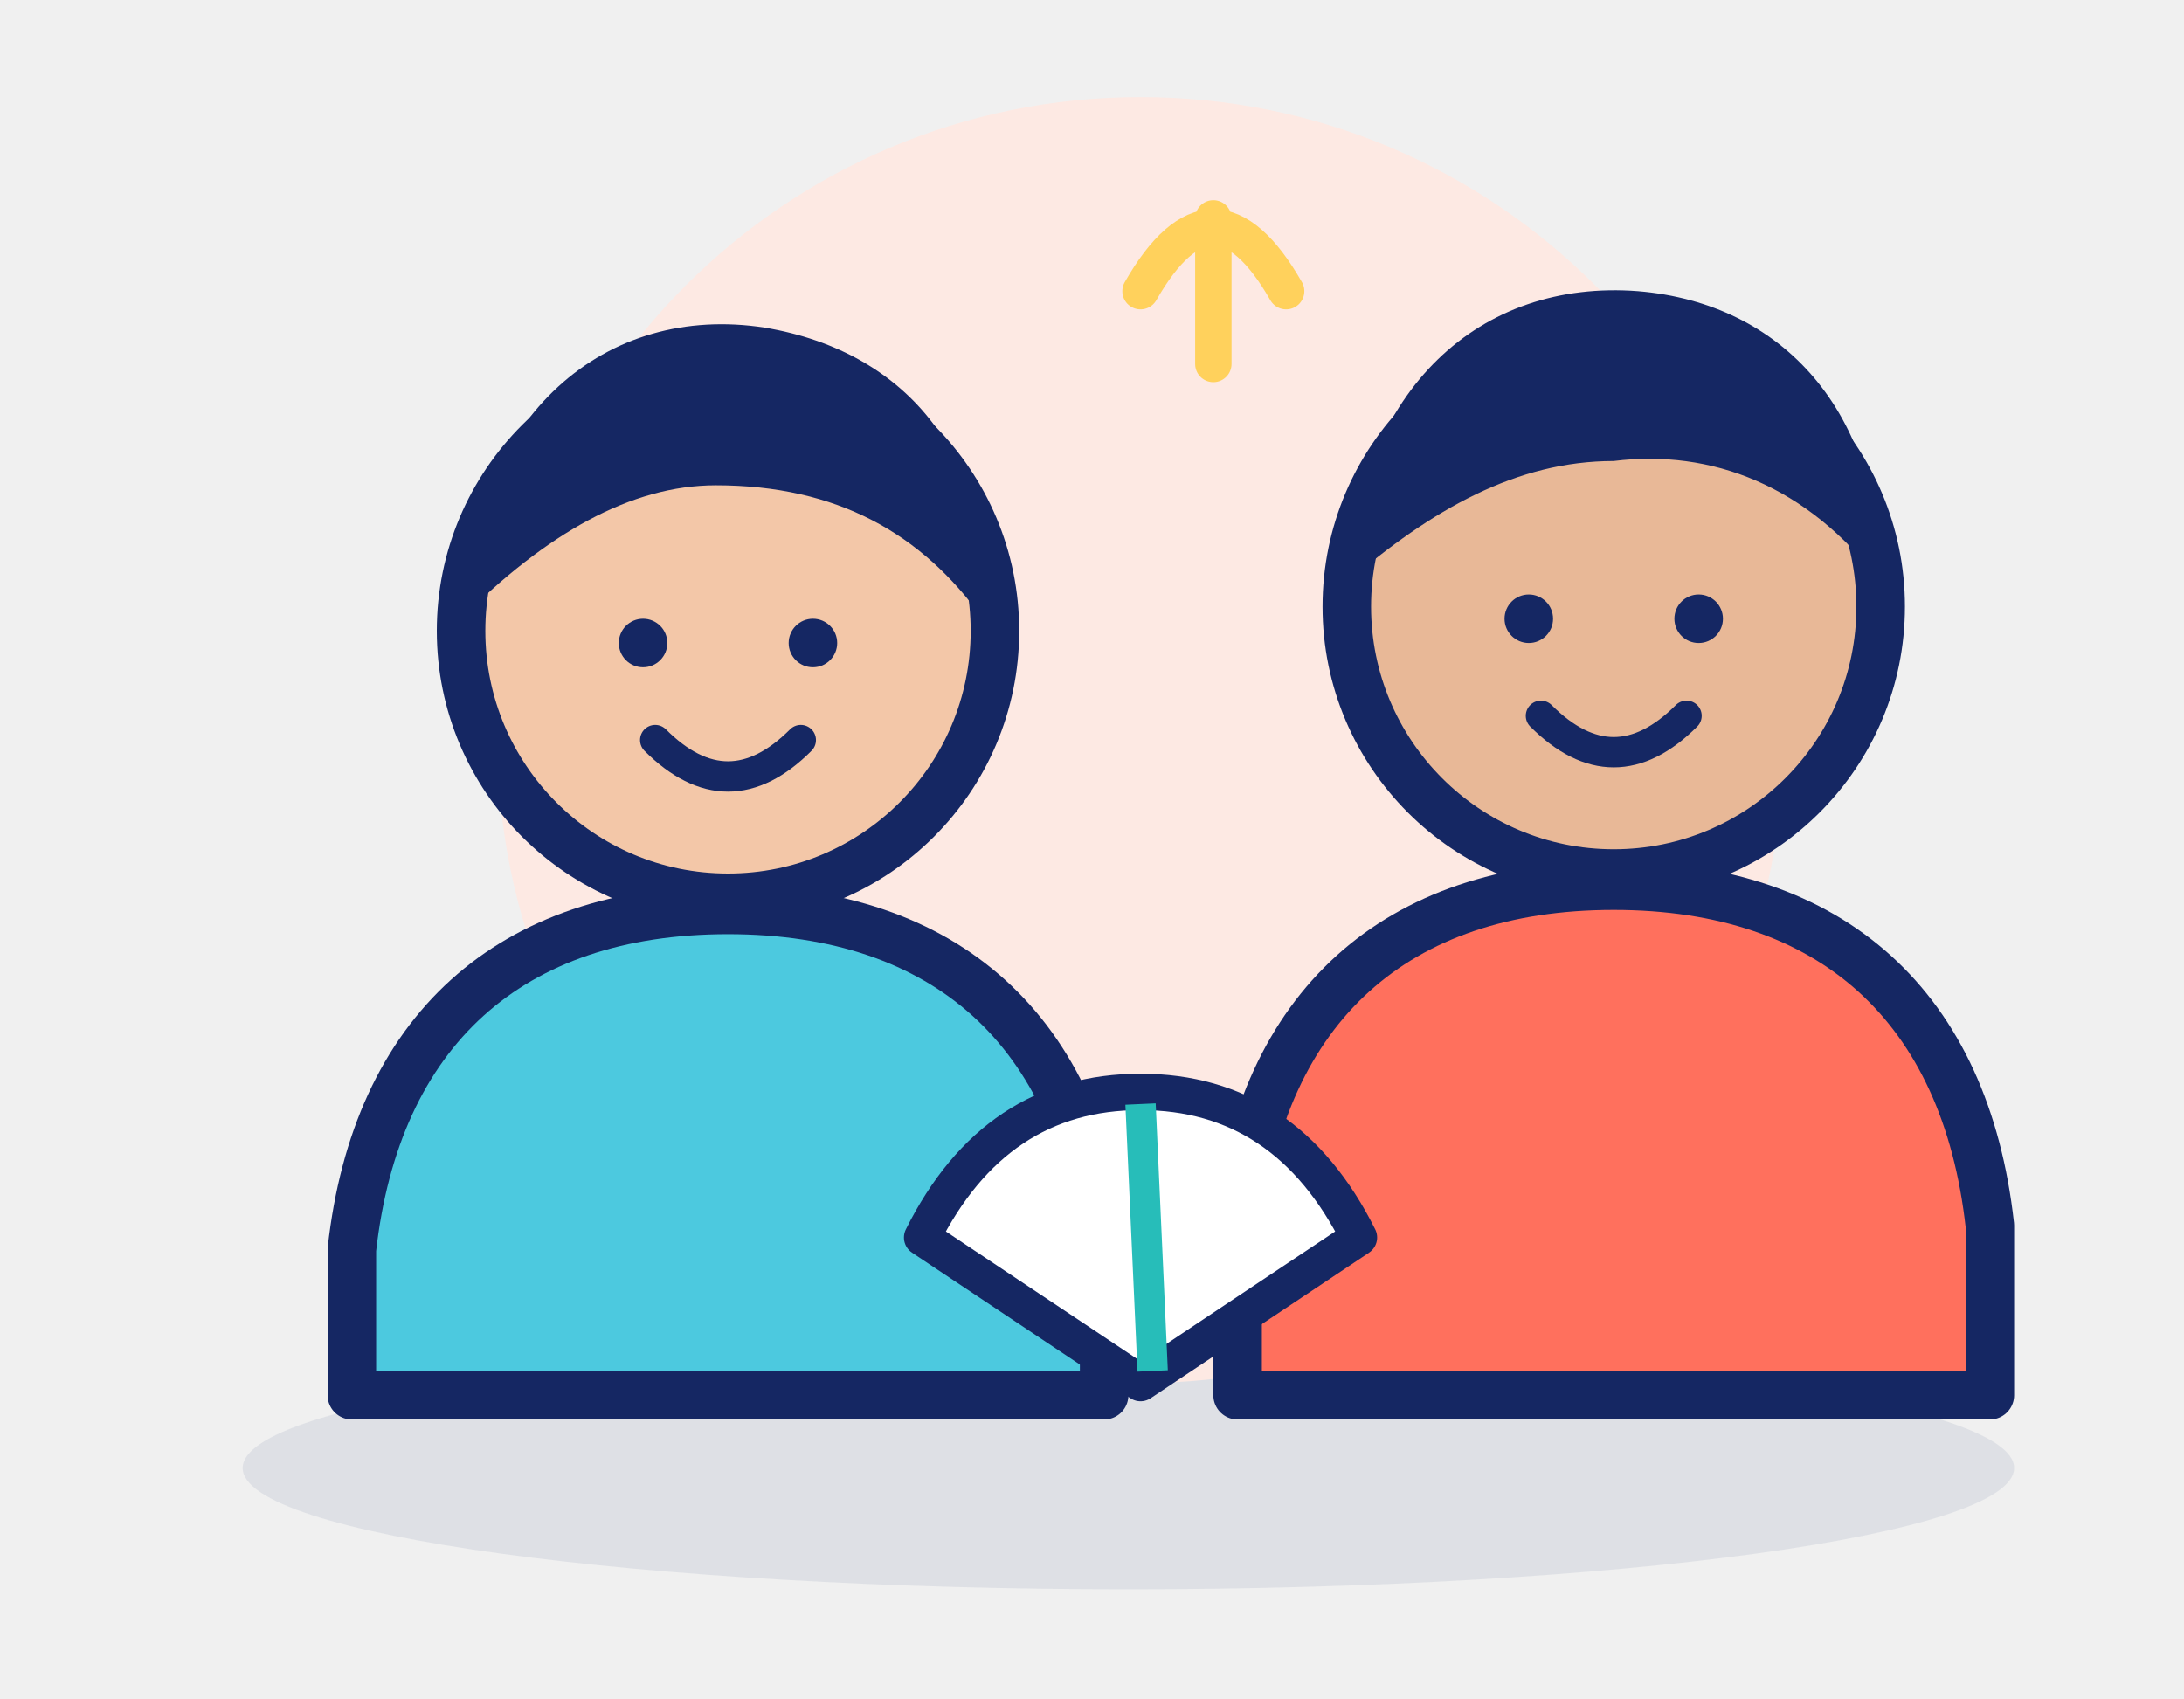
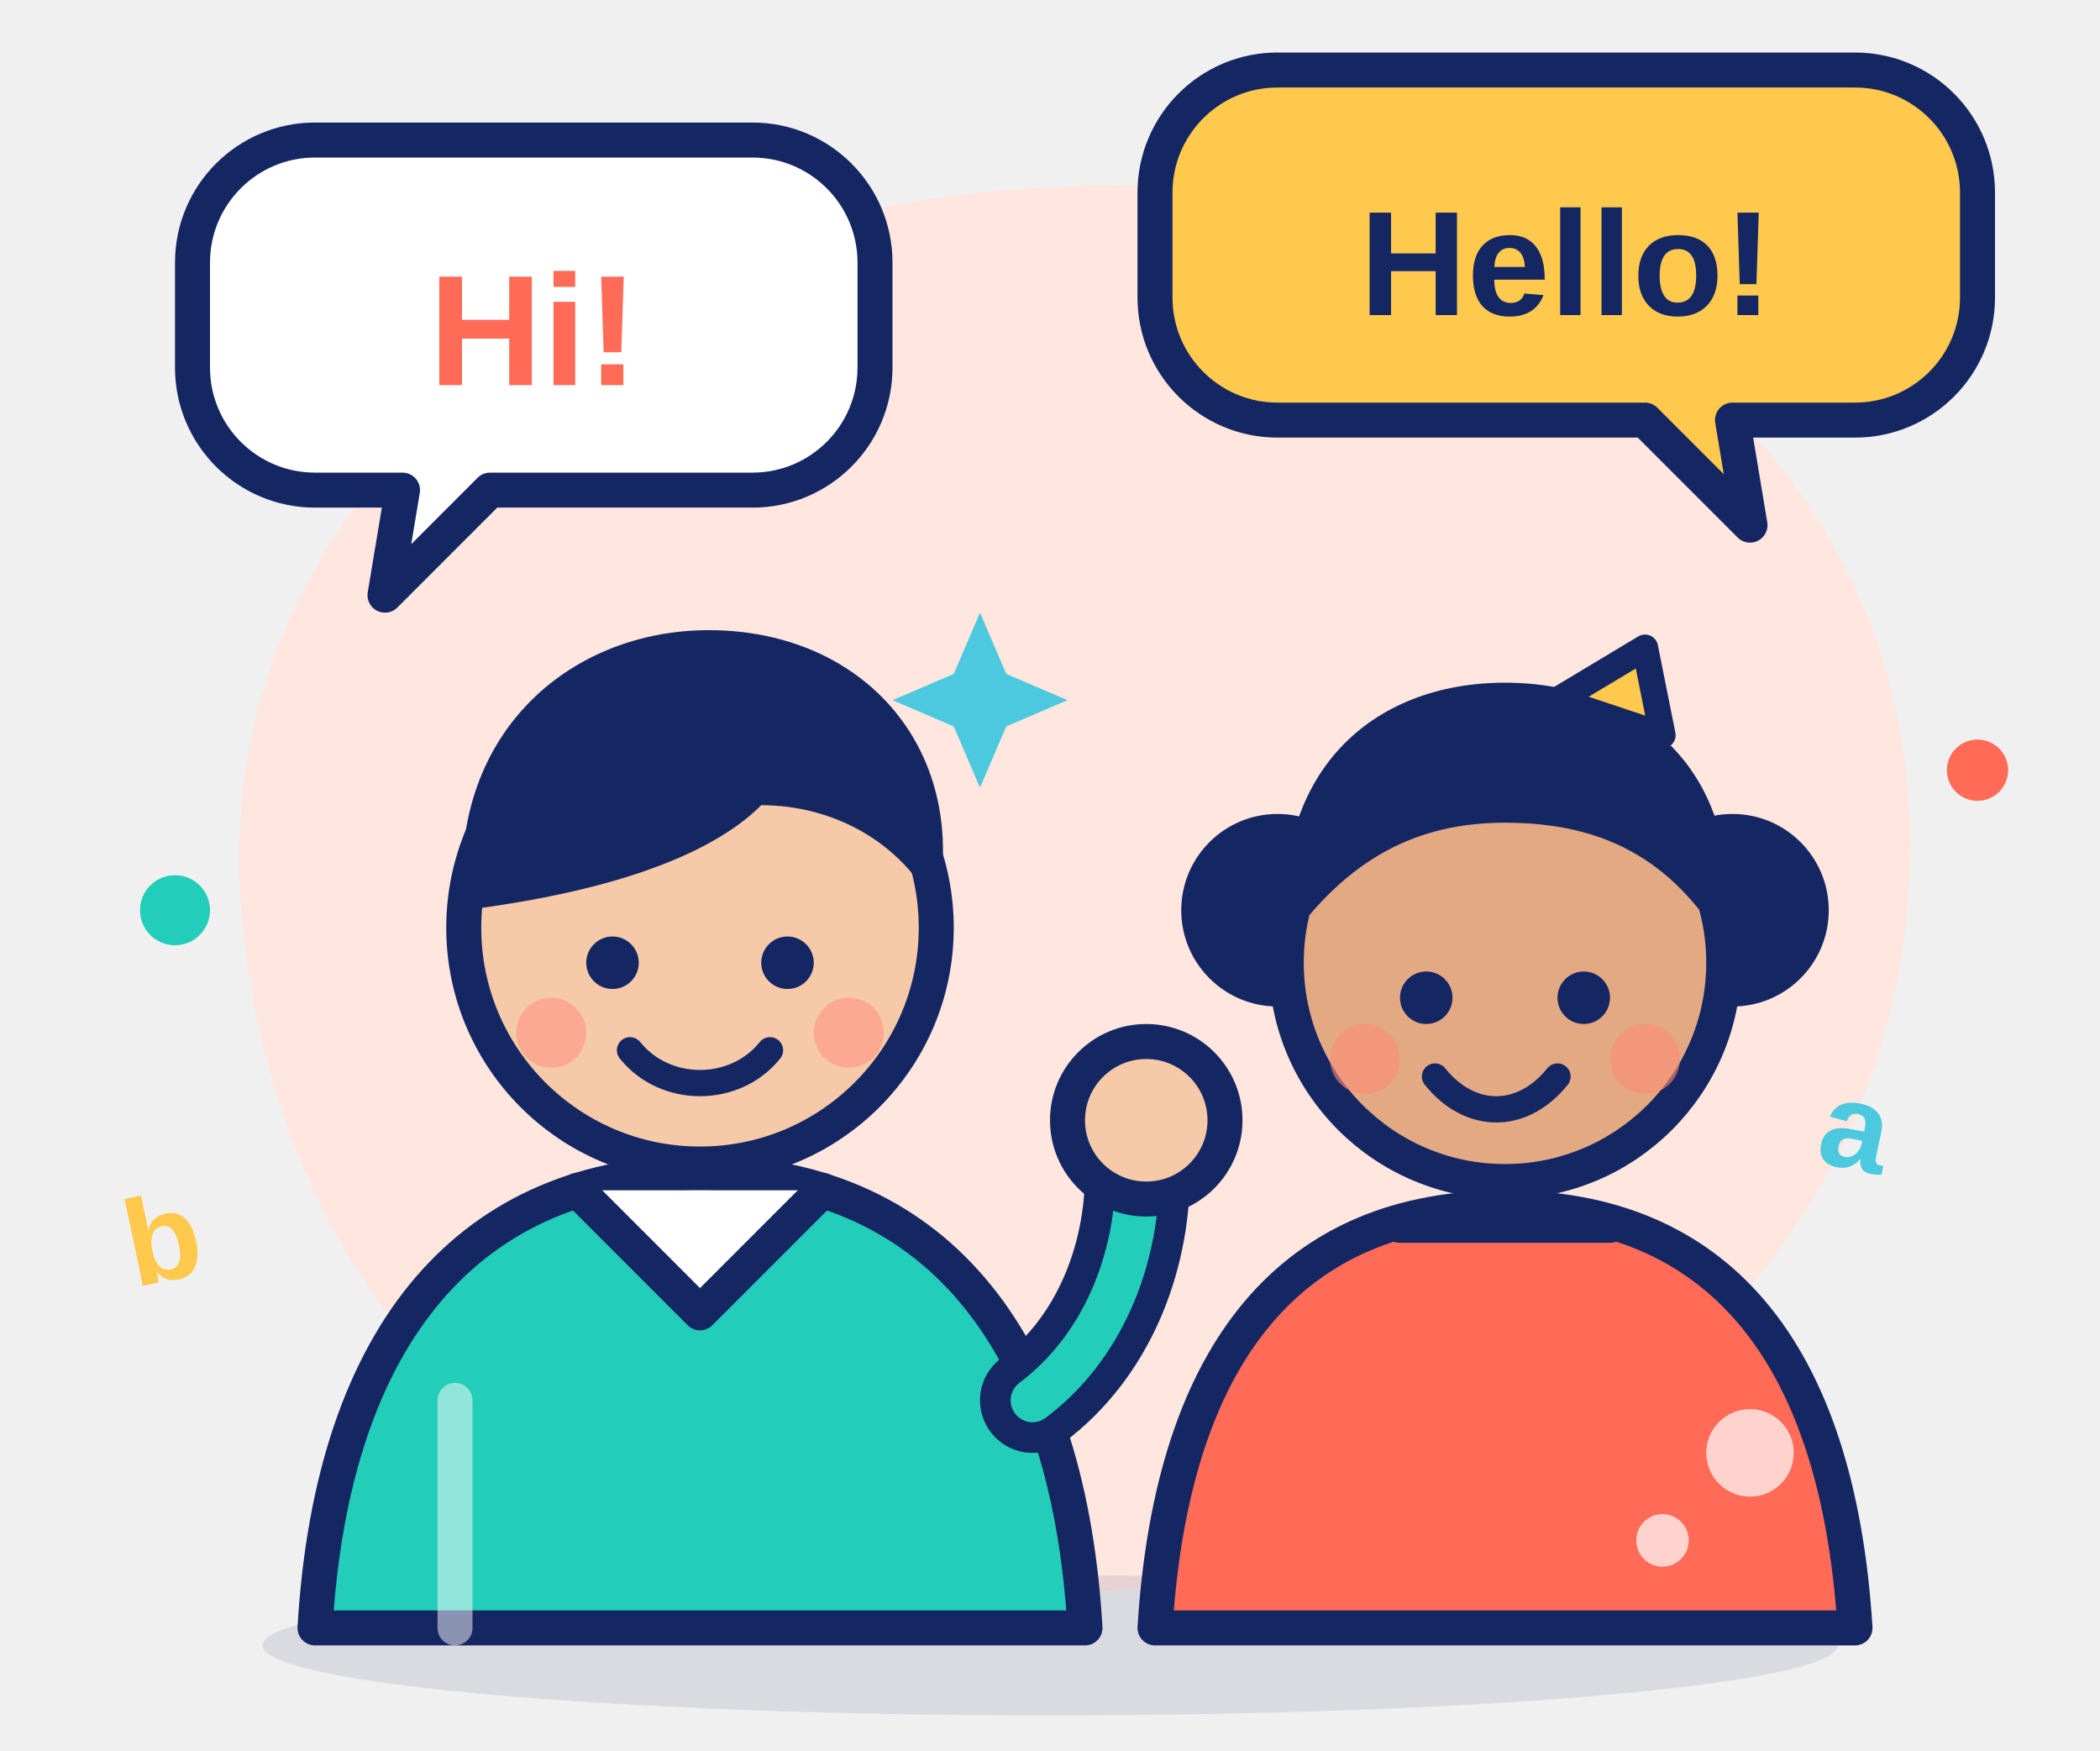
- <svg xmlns="http://www.w3.org/2000/svg" viewBox="0 0 180 140" fill="none">
-   <ellipse cx="93" cy="121" rx="73" ry="10" fill="#12266C" fill-opacity=".08" />
-   <circle cx="94" cy="61" r="53" fill="#FDE9E3" />
-   <path d="M29 103c2-18 13-28 31-28s29 10 31 28v12H29v-12Z" fill="#4CC9DF" stroke="#152763" stroke-width="4" stroke-linejoin="round" />
-   <path d="M102 101c2-18 13-28 31-28s29 10 31 28v14h-62v-14Z" fill="#FF705D" stroke="#152763" stroke-width="4" stroke-linejoin="round" />
-   <circle cx="60" cy="52" r="22" fill="#F3C7A8" stroke="#152763" stroke-width="4" />
-   <path d="M38 51c1-17 12-26 25-24 12 2 19 11 18 24-5-7-12-11-22-11-7 0-14 4-21 11Z" fill="#152763" />
-   <circle cx="133" cy="50" r="22" fill="#E8B897" stroke="#152763" stroke-width="4" />
-   <path d="M111 48c1-16 11-25 24-24 12 1 20 10 20 24-6-8-14-11-22-10-8 0-15 4-22 10Z" fill="#152763" />
-   <circle cx="53" cy="53" r="2" fill="#152763" />
-   <circle cx="67" cy="53" r="2" fill="#152763" />
-   <path d="M54 61c4 4 8 4 12 0" stroke="#152763" stroke-width="2.5" stroke-linecap="round" />
-   <circle cx="126" cy="51" r="2" fill="#152763" />
-   <circle cx="140" cy="51" r="2" fill="#152763" />
-   <path d="M127 59c4 4 8 4 12 0" stroke="#152763" stroke-width="2.5" stroke-linecap="round" />
-   <path d="M76 102c4-8 10-12 18-12s14 4 18 12l-18 12-18-12Z" fill="#fff" stroke="#152763" stroke-width="3" stroke-linejoin="round" />
-   <path d="m94 91 1 22" stroke="#27BDB9" stroke-width="2.5" />
-   <path d="M94 24c4-7 8-7 12 0m-6-6v12" stroke="#FFD15C" stroke-width="3" stroke-linecap="round" />
+ <svg xmlns="http://www.w3.org/2000/svg" viewBox="0 0 240 200" fill="none" stroke-linecap="round" stroke-linejoin="round">
+   <path d="M28 108c-6-46 30-80 84-86 56-6 102 22 106 68 4 48-34 88-94 92-50 4-90-24-96-74Z" fill="#FFE6DE" />
+   <ellipse cx="120" cy="188" rx="90" ry="8" fill="#152763" fill-opacity=".1" />
+   <path d="M22 30a14 14 0 0 1 14-14h50a14 14 0 0 1 14 14v12a14 14 0 0 1-14 14H56l-12 12 2-12H36a14 14 0 0 1-14-14Z" fill="#fff" stroke="#152763" stroke-width="4" />
+   <text x="61" y="44" text-anchor="middle" font-family="Arial Black, Arial, sans-serif" font-weight="900" font-size="18" fill="#FF6B57">Hi!</text>
+   <path d="M132 22a14 14 0 0 1 14-14h66a14 14 0 0 1 14 14v12a14 14 0 0 1-14 14h-14l2 12-12-12h-42a14 14 0 0 1-14-14Z" fill="#FFC94D" stroke="#152763" stroke-width="4" />
+   <text x="179" y="36" text-anchor="middle" font-family="Arial Black, Arial, sans-serif" font-weight="900" font-size="17" fill="#152763">Hello!</text>
+   <path d="M36 186c2-34 18-52 44-52s42 18 44 52Z" fill="#22CDB9" stroke="#152763" stroke-width="4" />
+   <path d="M66 136l14 14 14-14" fill="#fff" stroke="#152763" stroke-width="4" />
+   <path d="M52 160v26" stroke="#fff" stroke-width="4" stroke-opacity=".5" />
+   <circle cx="80" cy="106" r="27" fill="#F6C9A8" stroke="#152763" stroke-width="4" />
+   <path d="M53 104c-2-20 12-32 28-32 18 0 30 14 26 32-4-8-12-12-20-12-6 6-18 10-34 12Z" fill="#152763" />
+   <circle cx="70" cy="110" r="3" fill="#152763" />
+   <circle cx="90" cy="110" r="3" fill="#152763" />
+   <path d="M72 120c4 5 12 5 16 0" stroke="#152763" stroke-width="3" />
+   <circle cx="63" cy="118" r="4" fill="#FF9C8A" fill-opacity=".7" />
+   <circle cx="97" cy="118" r="4" fill="#FF9C8A" fill-opacity=".7" />
+   <path d="M118 160c8-6 12-16 12-26" stroke="#152763" stroke-width="12" />
+   <path d="M118 160c8-6 12-16 12-26" stroke="#22CDB9" stroke-width="5" />
+   <circle cx="131" cy="128" r="9" fill="#F6C9A8" stroke="#152763" stroke-width="4" />
+   <path d="M132 186c2-32 16-48 40-48s38 16 40 48Z" fill="#FF6B57" stroke="#152763" stroke-width="4" />
+   <path d="M160 140h24" stroke="#152763" stroke-width="4" />
+   <circle cx="200" cy="166" r="5" fill="#fff" fill-opacity=".7" />
+   <circle cx="190" cy="176" r="3" fill="#fff" fill-opacity=".7" />
+   <circle cx="146" cy="104" r="11" fill="#152763" />
+   <circle cx="198" cy="104" r="11" fill="#152763" />
+   <circle cx="172" cy="110" r="25" fill="#E2A983" stroke="#152763" stroke-width="4" />
+   <path d="M147 108c-2-20 10-30 25-30s28 10 25 30c-6-10-14-14-25-14-10 0-18 4-25 14Z" fill="#152763" />
+   <path d="M178 80l10-6 2 10Z" fill="#FFC94D" stroke="#152763" stroke-width="3" />
+   <circle cx="163" cy="114" r="3" fill="#152763" />
+   <circle cx="181" cy="114" r="3" fill="#152763" />
+   <path d="M164 123c4 5 10 5 14 0" stroke="#152763" stroke-width="3" />
+   <circle cx="156" cy="121" r="4" fill="#FF8A75" fill-opacity=".6" />
+   <circle cx="188" cy="121" r="4" fill="#FF8A75" fill-opacity=".6" />
+   <path d="M112 70l3 7 7 3-7 3-3 7-3-7-7-3 7-3Z" fill="#4CC9DF" />
+   <circle cx="20" cy="104" r="4" fill="#22CDB9" />
+   <circle cx="226" cy="88" r="3.5" fill="#FF6B57" />
+   <text x="208" y="134" font-family="Arial Black, Arial, sans-serif" font-weight="900" font-size="14" fill="#4CC9DF" transform="rotate(12 214 130)">a</text>
+   <text x="14" y="146" font-family="Arial Black, Arial, sans-serif" font-weight="900" font-size="14" fill="#FFC94D" transform="rotate(-12 20 140)">b</text>
</svg>
